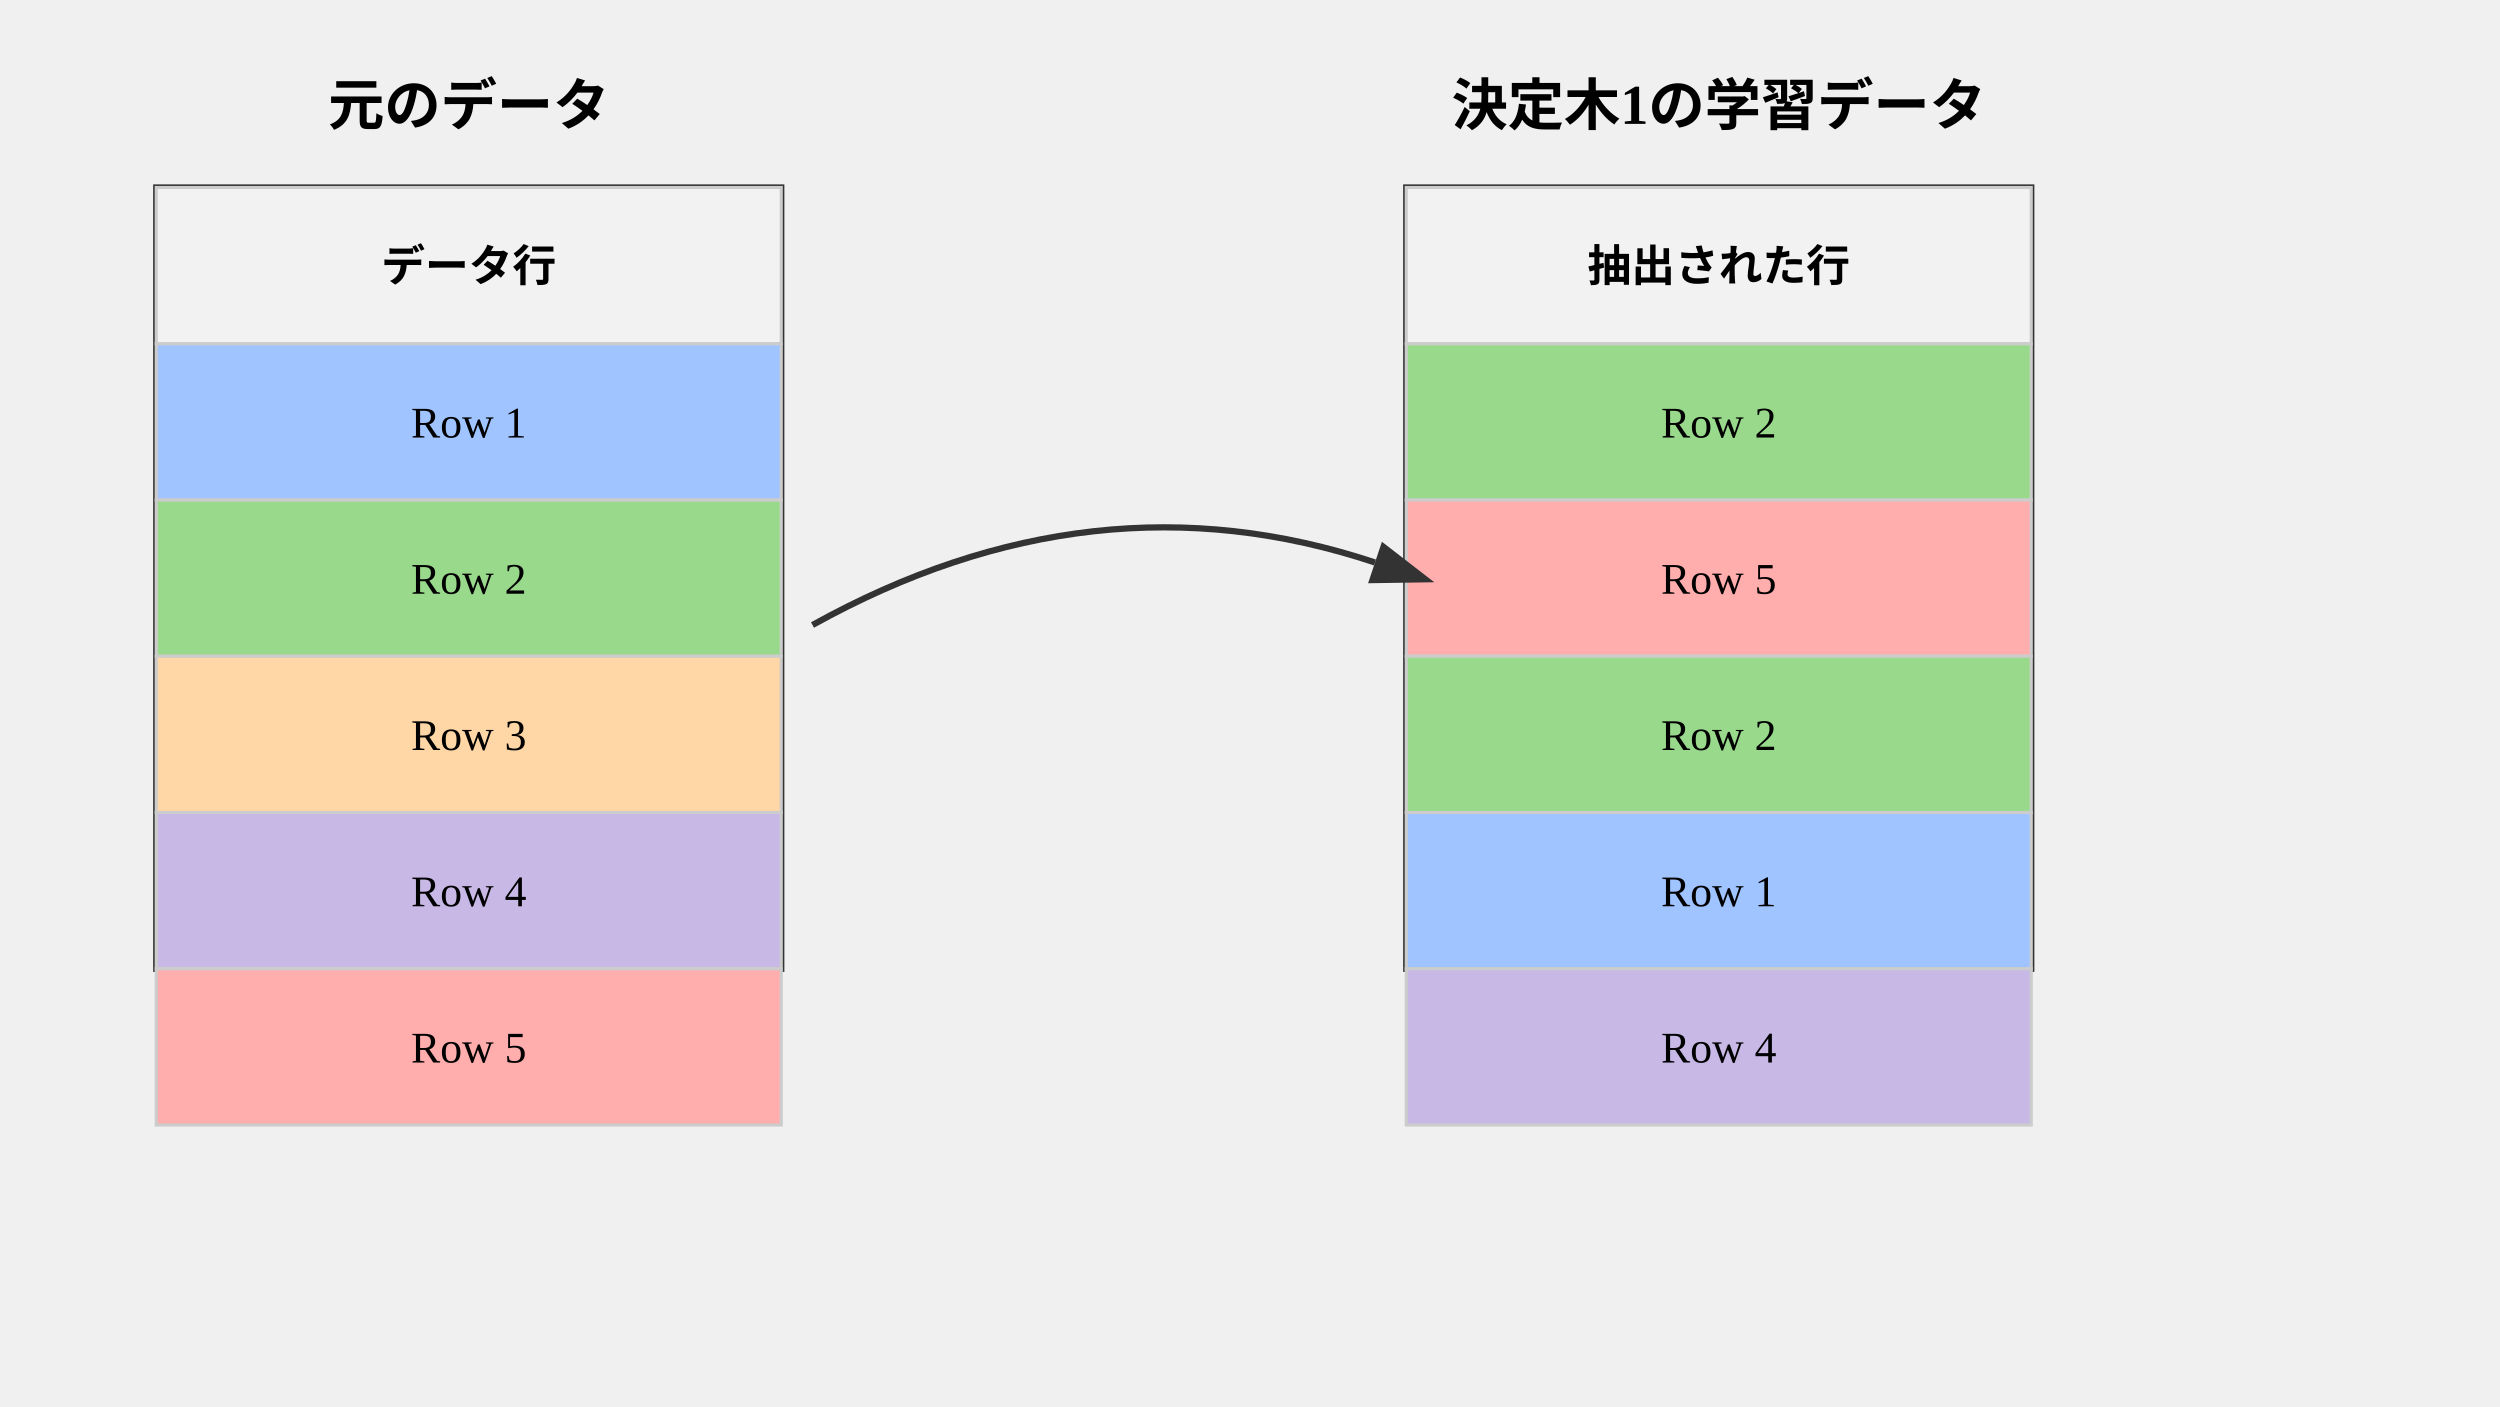
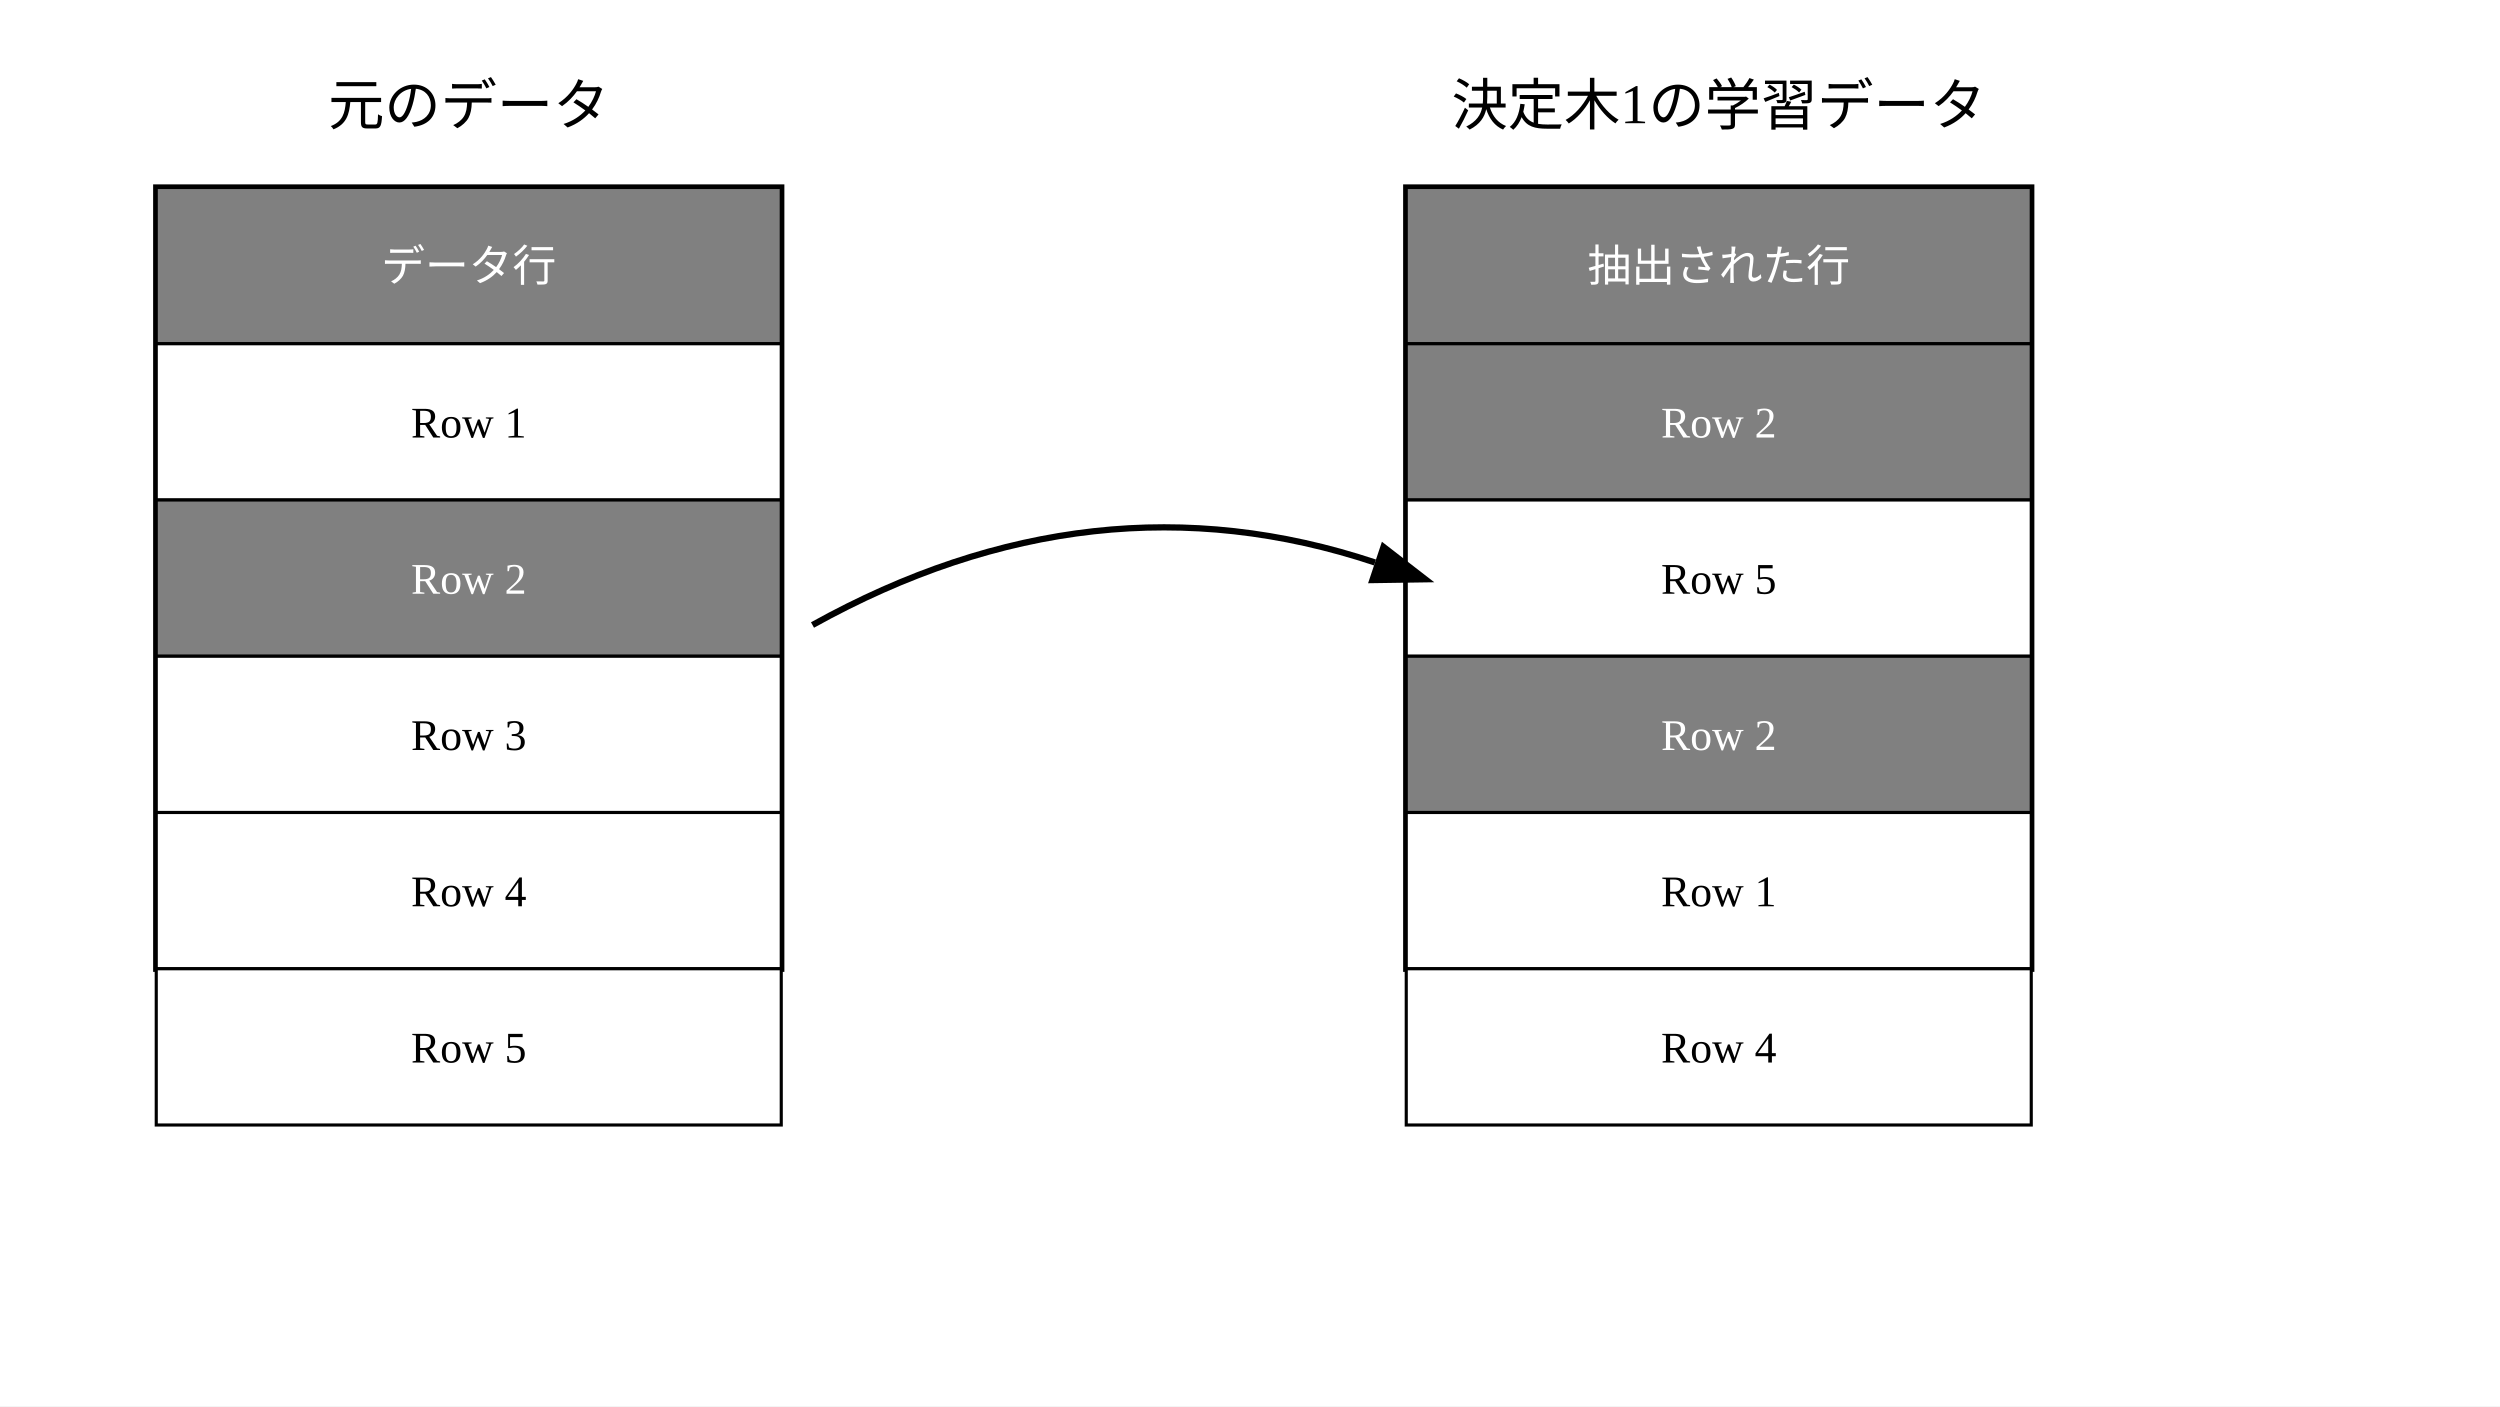
<svg xmlns="http://www.w3.org/2000/svg" width="800" height="450" viewBox="0 0 800 450">
  <defs>
    <style>
-       .table-bg { fill: #ffffff; stroke: #333; stroke-width: 2; }
-       .header-bg { fill: #f2f2f2; }
-       .cell-stroke { stroke: #ccc; stroke-width: 1; }
-       .text-label { font-size: 18px; font-weight: bold; text-anchor: middle; }
-       .text-content { font-size: 14px; text-anchor: middle; }
-       .arrow { stroke: #333; stroke-width: 2; fill: none; }
+       .table-bg { fill: #ffffff; stroke: #000000; stroke-width: 2; }
+       .header-bg { fill: #808080; }
+       .cell-stroke { stroke: #000000; stroke-width: 1; }
+       .text-label { font-size: 18px; font-weight: normal; text-anchor: middle; }
+       .text-content { font-size: 14px; font-weight: normal; text-anchor: middle; }
+       .text-header { fill: #ffffff; }
+       .arrow { stroke: #000000; stroke-width: 2; fill: none; }
    </style>
    <marker id="arrowhead" markerWidth="10" markerHeight="7" refX="0" refY="3.5" orient="auto">
-       <polygon points="0 0, 10 3.5, 0 7" fill="#333" />
+       <polygon points="0 0, 10 3.5, 0 7" fill="#000000" />
    </marker>
  </defs>
+   <rect x="0" y="0" width="800" height="450" fill="#ffffff" />
  <g id="original-data">
    <text x="150" y="40" class="text-label">元のデータ</text>
    <rect x="50" y="60" width="200" height="250" class="table-bg" />
    <rect x="50" y="60" width="200" height="50" class="header-bg cell-stroke" />
-     <text x="150" y="90" class="text-content" font-weight="bold">データ行</text>
-     <rect x="50" y="110" width="200" height="50" fill="#a0c4ff" class="cell-stroke" />
+     <text x="150" y="90" class="text-content text-header">データ行</text>
+     <rect x="50" y="110" width="200" height="50" fill="#ffffff" class="cell-stroke" />
    <text x="150" y="140" class="text-content">Row 1</text>
-     <rect x="50" y="160" width="200" height="50" fill="#99d98c" class="cell-stroke" />
-     <text x="150" y="190" class="text-content">Row 2</text>
-     <rect x="50" y="210" width="200" height="50" fill="#ffd6a5" class="cell-stroke" />
+     <rect x="50" y="160" width="200" height="50" fill="#808080" class="cell-stroke" />
+     <text x="150" y="190" class="text-content text-header">Row 2</text>
+     <rect x="50" y="210" width="200" height="50" fill="#ffffff" class="cell-stroke" />
    <text x="150" y="240" class="text-content">Row 3</text>
-     <rect x="50" y="260" width="200" height="50" fill="#c7b8e6" class="cell-stroke" />
+     <rect x="50" y="260" width="200" height="50" fill="#ffffff" class="cell-stroke" />
    <text x="150" y="290" class="text-content">Row 4</text>
-     <rect x="50" y="310" width="200" height="50" fill="#ffadad" class="cell-stroke" />
+     <rect x="50" y="310" width="200" height="50" fill="#ffffff" class="cell-stroke" />
    <text x="150" y="340" class="text-content">Row 5</text>
  </g>
  <g id="tree1-data">
    <text x="550" y="40" class="text-label">決定木1の学習データ</text>
    <rect x="450" y="60" width="200" height="250" class="table-bg" />
    <rect x="450" y="60" width="200" height="50" class="header-bg cell-stroke" />
-     <text x="550" y="90" class="text-content" font-weight="bold">抽出された行</text>
-     <rect x="450" y="110" width="200" height="50" fill="#99d98c" class="cell-stroke" />
-     <text x="550" y="140" class="text-content">Row 2</text>
-     <rect x="450" y="160" width="200" height="50" fill="#ffadad" class="cell-stroke" />
+     <text x="550" y="90" class="text-content text-header">抽出された行</text>
+     <rect x="450" y="110" width="200" height="50" fill="#808080" class="cell-stroke" />
+     <text x="550" y="140" class="text-content text-header">Row 2</text>
+     <rect x="450" y="160" width="200" height="50" fill="#ffffff" class="cell-stroke" />
    <text x="550" y="190" class="text-content">Row 5</text>
-     <rect x="450" y="210" width="200" height="50" fill="#99d98c" class="cell-stroke" />
-     <text x="550" y="240" class="text-content">Row 2</text>
-     <rect x="450" y="260" width="200" height="50" fill="#a0c4ff" class="cell-stroke" />
+     <rect x="450" y="210" width="200" height="50" fill="#808080" class="cell-stroke" />
+     <text x="550" y="240" class="text-content text-header">Row 2</text>
+     <rect x="450" y="260" width="200" height="50" fill="#ffffff" class="cell-stroke" />
    <text x="550" y="290" class="text-content">Row 1</text>
-     <rect x="450" y="310" width="200" height="50" fill="#c7b8e6" class="cell-stroke" />
+     <rect x="450" y="310" width="200" height="50" fill="#ffffff" class="cell-stroke" />
    <text x="550" y="340" class="text-content">Row 4</text>
  </g>
  <path d="M 260,200 Q 350,150 440,180" class="arrow" marker-end="url(#arrowhead)" />
</svg>
